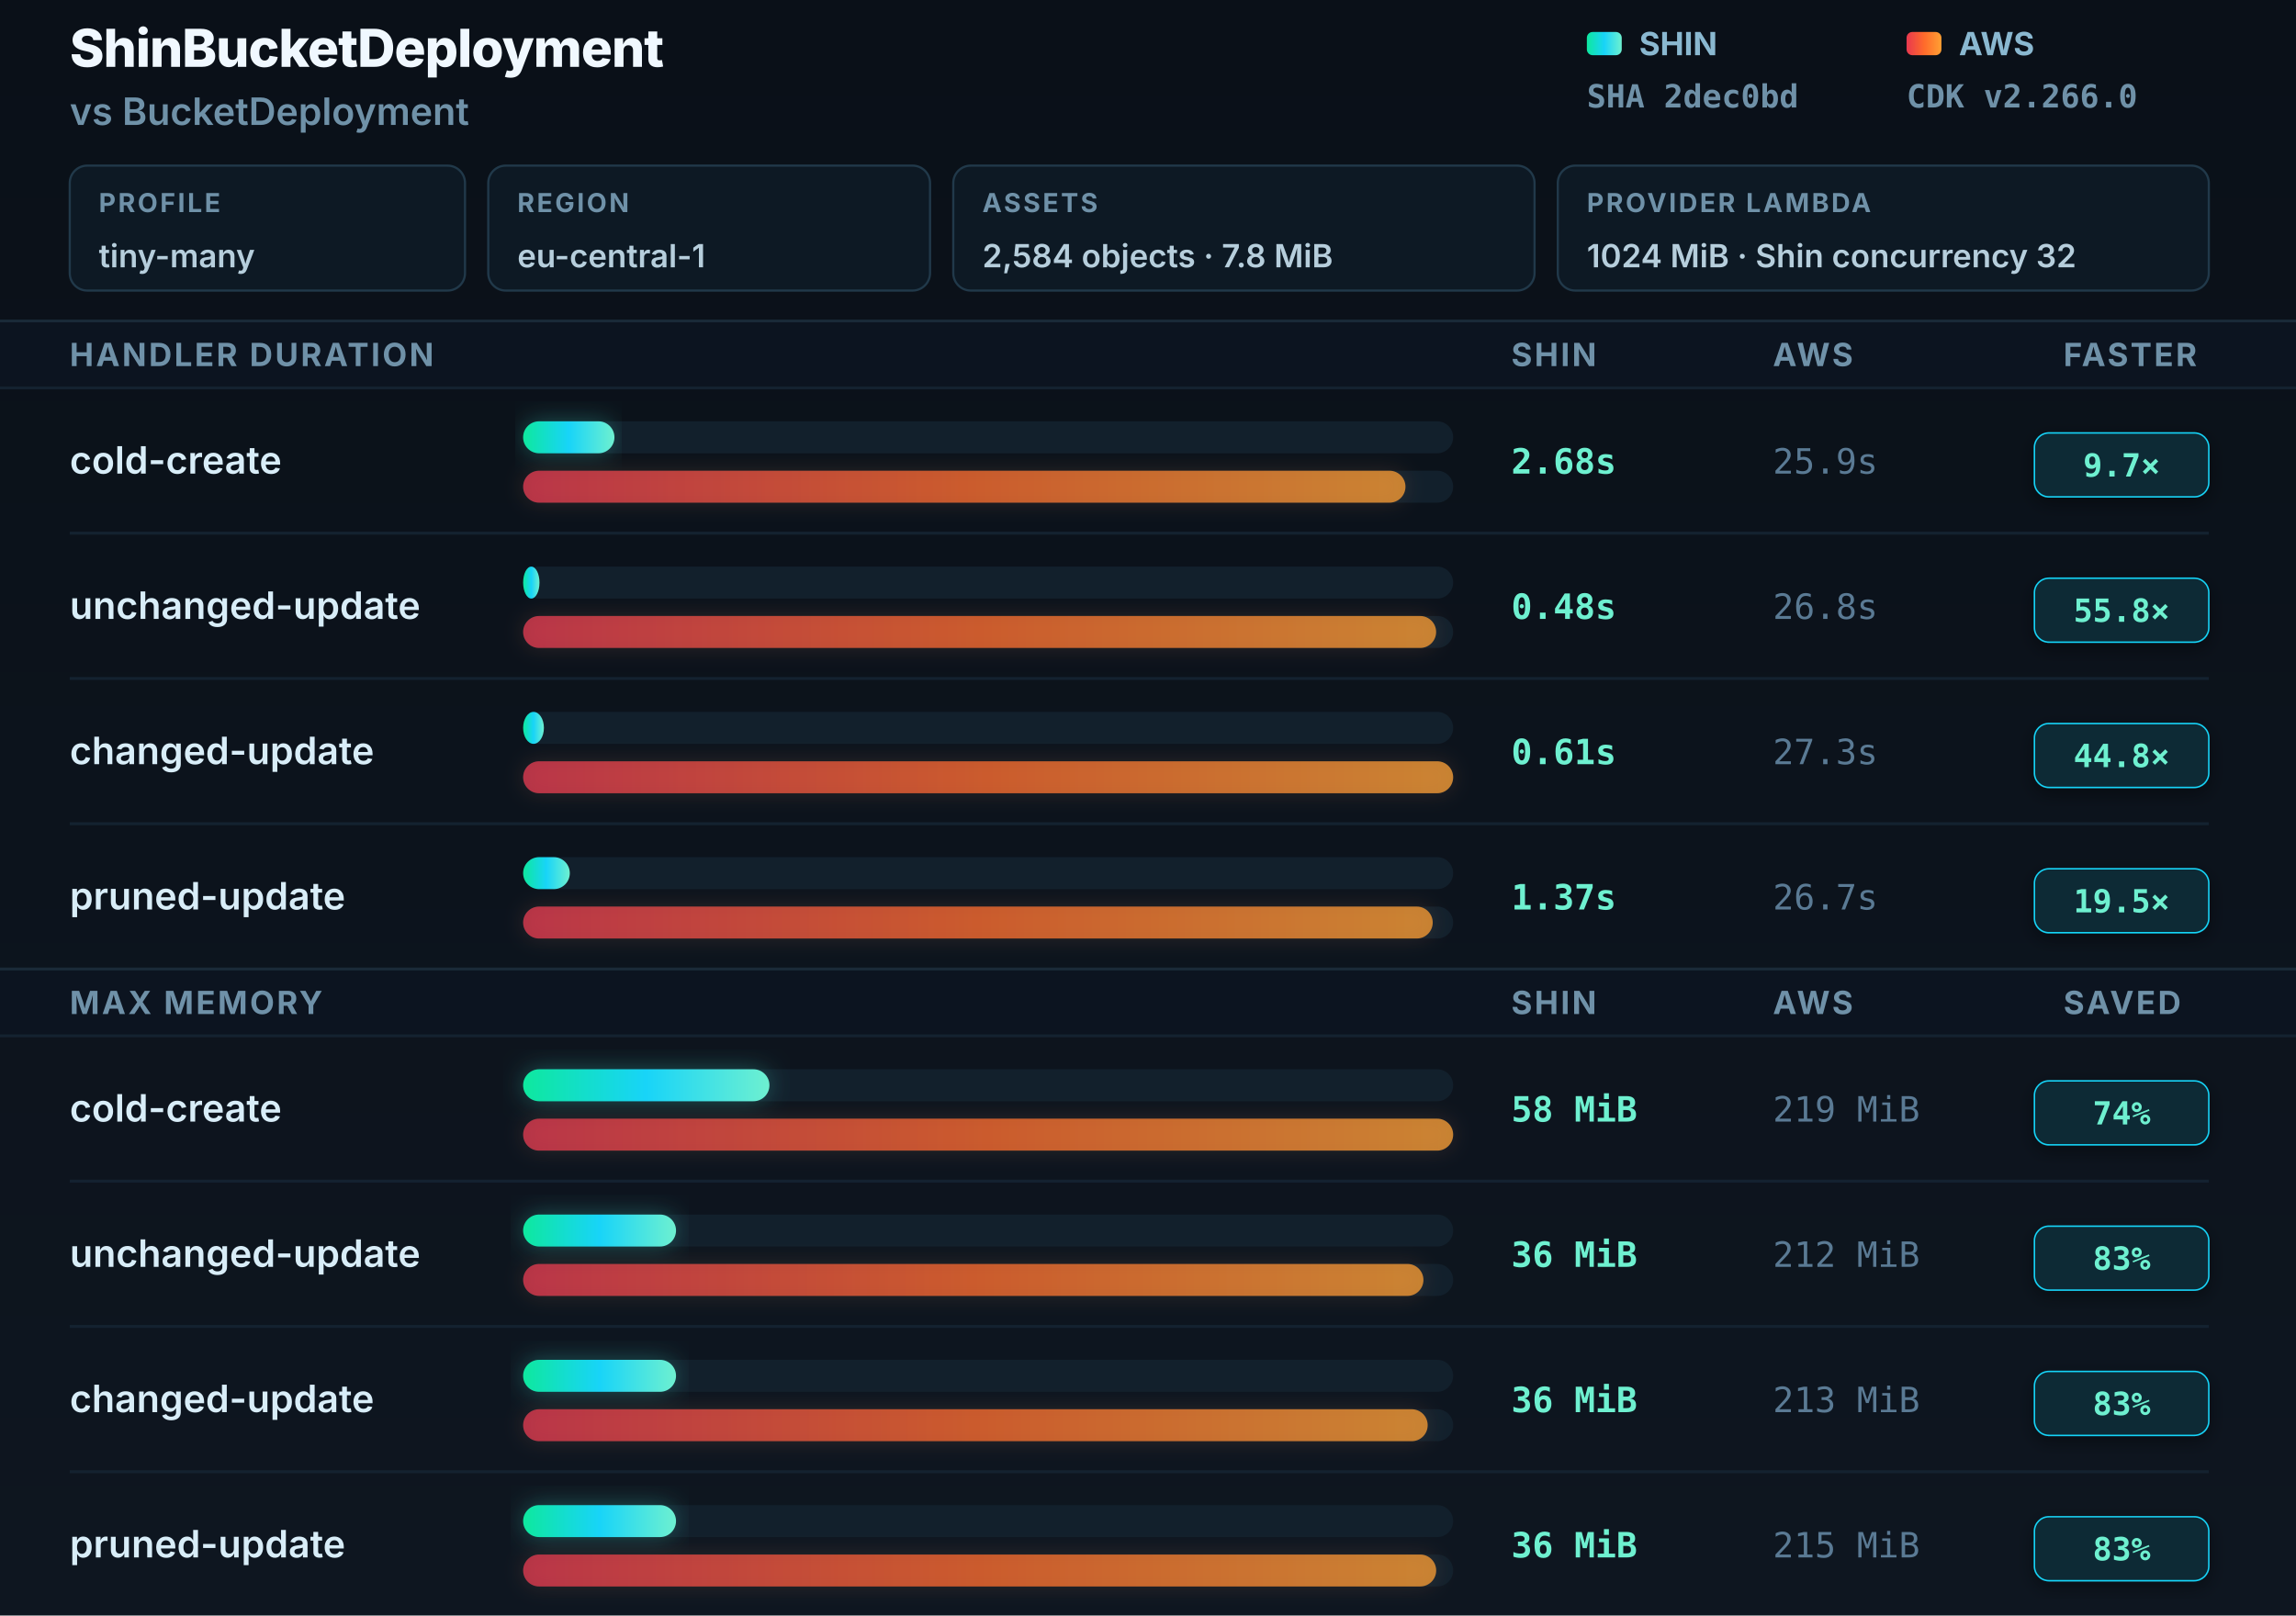
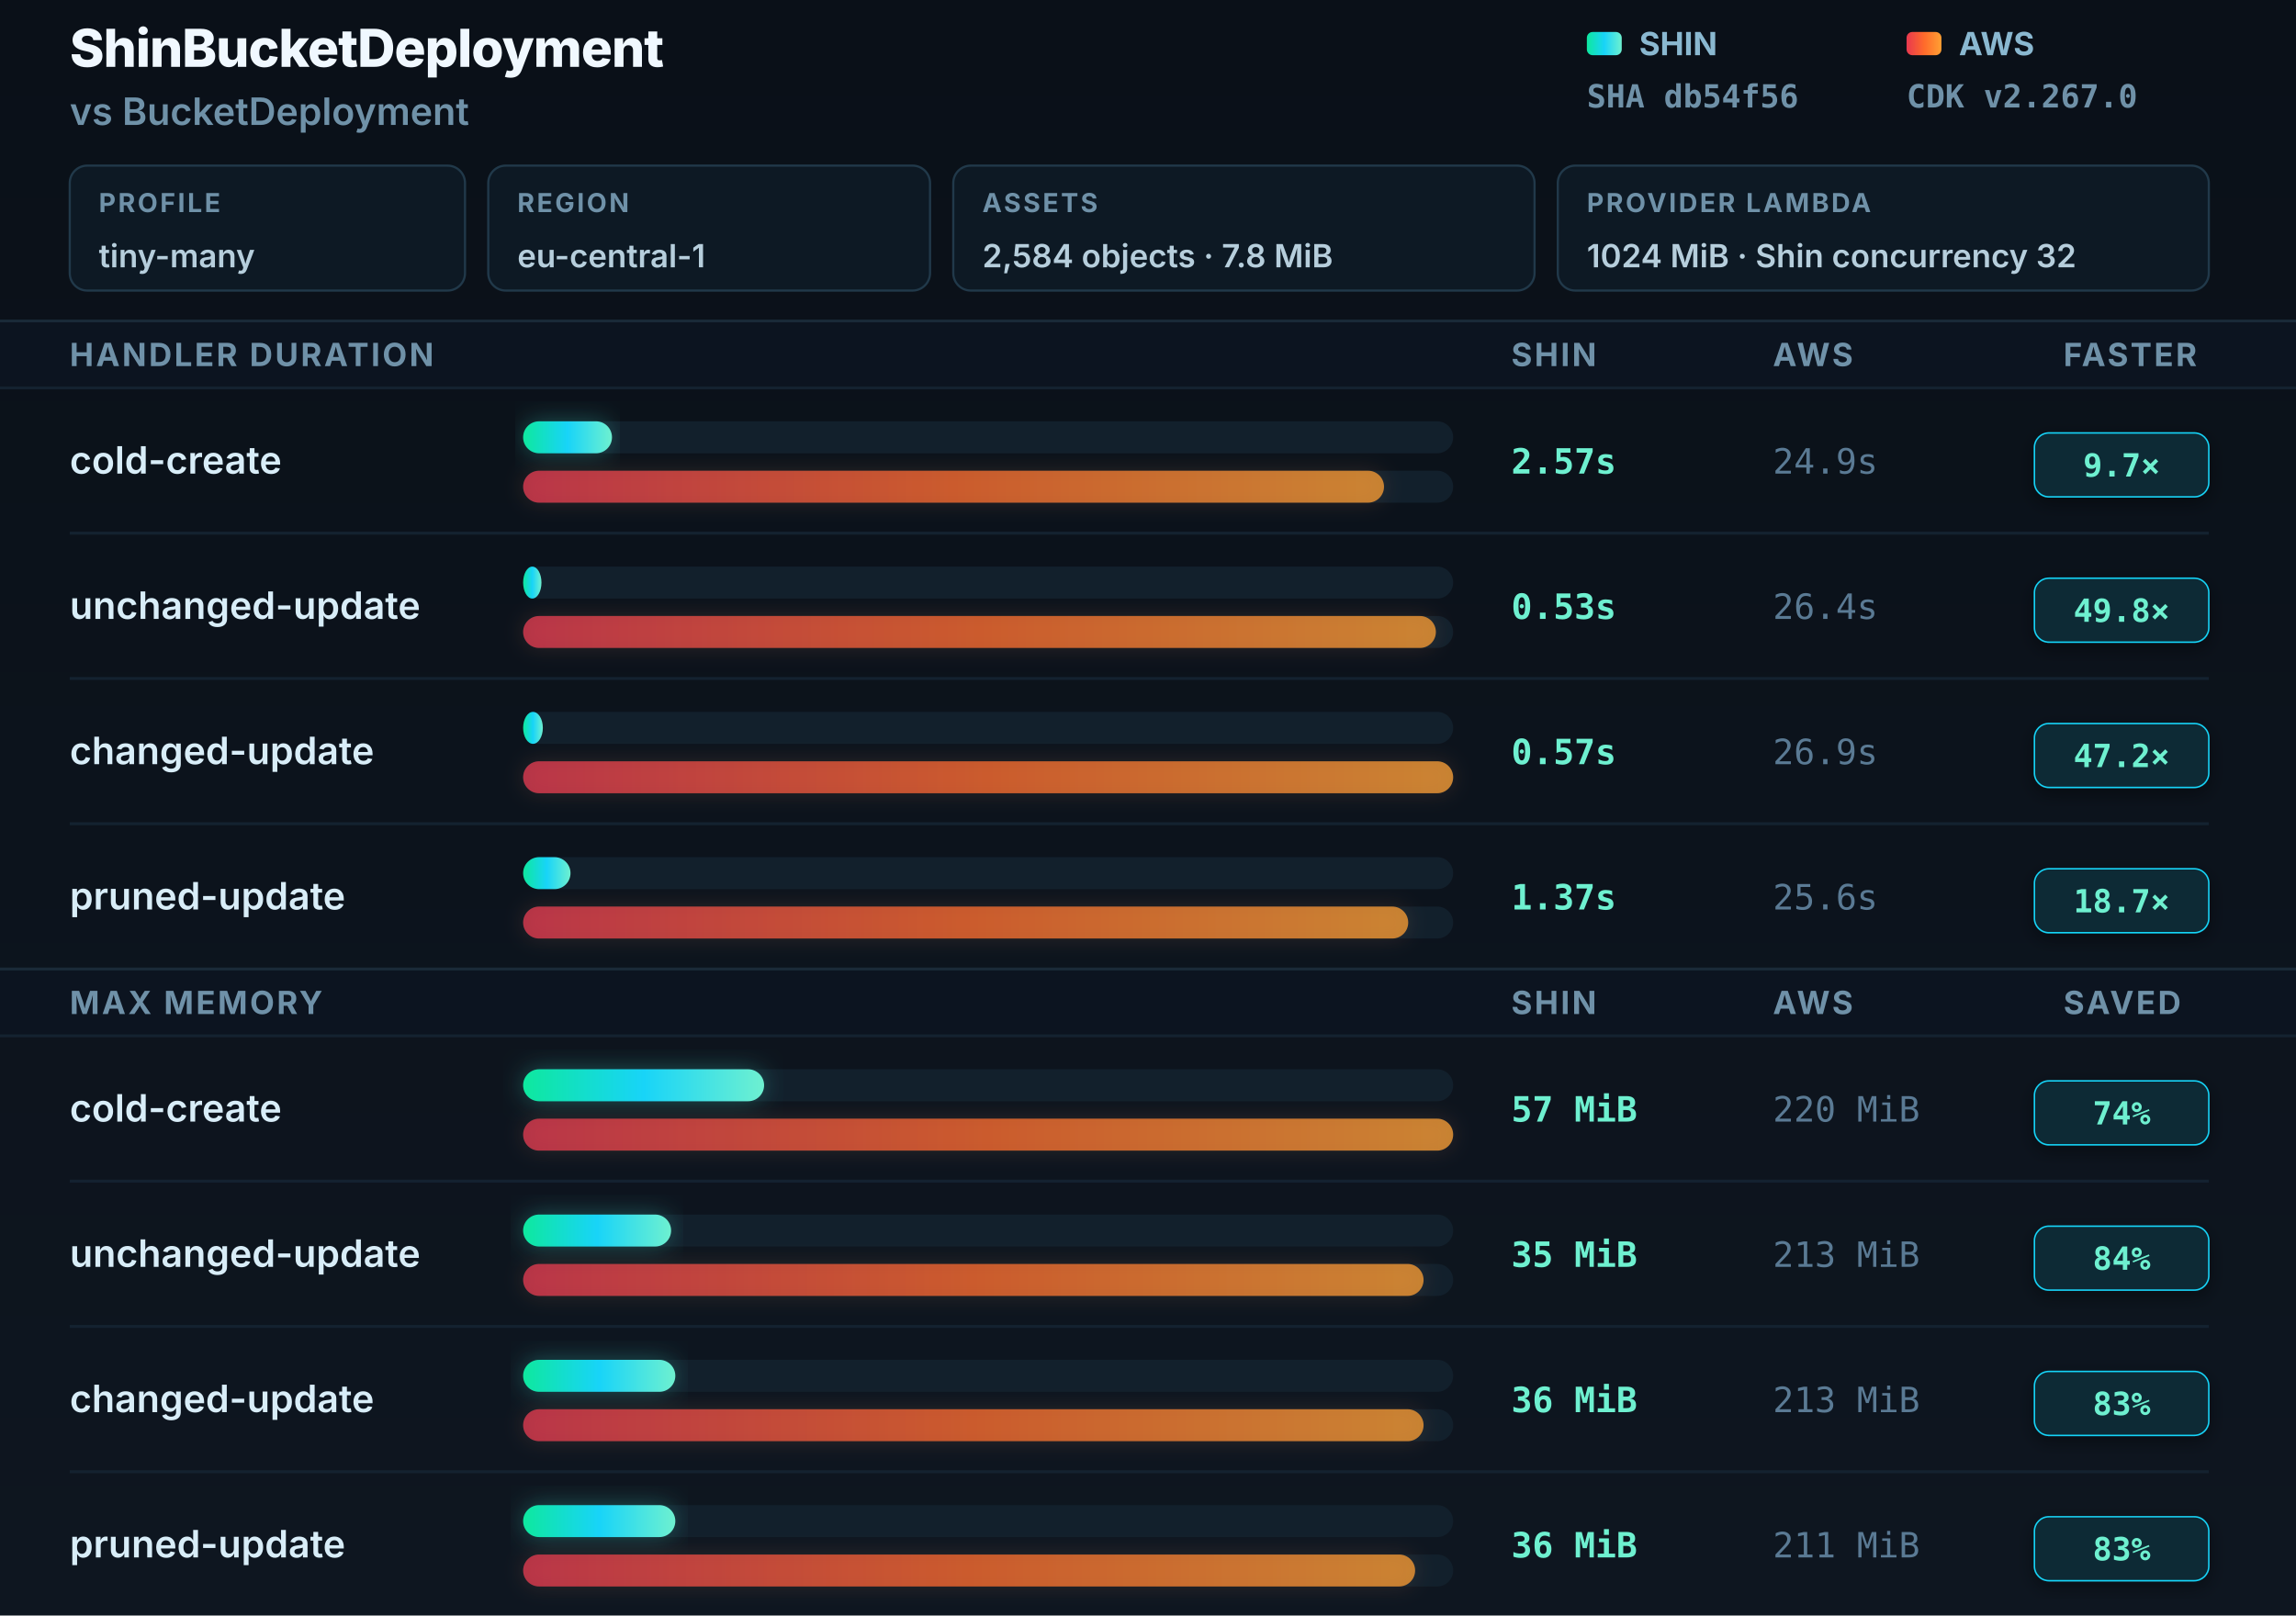
<svg xmlns="http://www.w3.org/2000/svg" width="790" height="556" viewBox="0 0 790 556" role="img" aria-labelledby="title desc">
  <defs>
    <linearGradient id="shin" x1="0" y1="0" x2="1" y2="0">
      <stop offset="0" stop-color="#0ee89e" />
      <stop offset="0.5" stop-color="#18d4f8" />
      <stop offset="1" stop-color="#6ef0d0" />
    </linearGradient>
    <linearGradient id="aws" x1="0" y1="0" x2="1" y2="0">
      <stop offset="0" stop-color="#e8384f" />
      <stop offset="0.5" stop-color="#ff6a2b" />
      <stop offset="1" stop-color="#ffa033" />
    </linearGradient>
    <linearGradient id="bgGrad" x1="0" y1="0" x2="0" y2="1">
      <stop offset="0" stop-color="#0a1018" />
      <stop offset="1" stop-color="#0e1620" />
    </linearGradient>
    <filter id="gS" x="-8%" y="-60%" width="116%" height="220%">
      <feGaussianBlur in="SourceGraphic" stdDeviation="4" />
      <feColorMatrix type="matrix" values="0 0 0 0 0.06 0 0 0 0 0.85 0 0 0 0 0.7 0 0 0 0.6 0" />
    </filter>
    <filter id="gA" x="-8%" y="-60%" width="116%" height="220%">
      <feGaussianBlur in="SourceGraphic" stdDeviation="3.5" />
      <feColorMatrix type="matrix" values="0 0 0 0 0.95 0 0 0 0 0.35 0 0 0 0 0.15 0 0 0 0.4 0" />
    </filter>
    <filter id="badgeShadow" x="-20%" y="-30%" width="140%" height="160%">
      <feDropShadow dx="0" dy="2" stdDeviation="3" flood-color="#000" flood-opacity="0.4" />
    </filter>
  </defs>
  <rect width="790" height="556" fill="url(#bgGrad)" />
  <text x="24" y="23" font-family="Inter, -apple-system, sans-serif" font-size="18" font-weight="800" fill="#f0f8ff" letter-spacing="-0.3">ShinBucketDeployment</text>
  <text x="24" y="43" font-family="Inter, -apple-system, sans-serif" font-size="13" font-weight="600" fill="#6f91a8">vs BucketDeployment</text>
  <rect x="24" y="57" width="136" height="43" rx="6" fill="#0d1924" stroke="#21394a" stroke-width="0.75" />
  <text x="34" y="73" font-family="Inter, -apple-system, sans-serif" font-size="9" font-weight="700" fill="#6f91a8" letter-spacing="0.8">PROFILE</text>
  <text x="34" y="92" font-family="Inter, -apple-system, sans-serif" font-size="11" font-weight="600" fill="#b6cedc">tiny-many</text>
  <rect x="168" y="57" width="152" height="43" rx="6" fill="#0d1924" stroke="#21394a" stroke-width="0.75" />
  <text x="178" y="73" font-family="Inter, -apple-system, sans-serif" font-size="9" font-weight="700" fill="#6f91a8" letter-spacing="0.8">REGION</text>
  <text x="178" y="92" font-family="Inter, -apple-system, sans-serif" font-size="11" font-weight="600" fill="#b6cedc">eu-central-1</text>
  <rect x="328" y="57" width="200" height="43" rx="6" fill="#0d1924" stroke="#21394a" stroke-width="0.75" />
  <text x="338" y="73" font-family="Inter, -apple-system, sans-serif" font-size="9" font-weight="700" fill="#6f91a8" letter-spacing="0.8">ASSETS</text>
  <text x="338" y="92" font-family="Inter, -apple-system, sans-serif" font-size="11" font-weight="600" fill="#b6cedc">2,584 objects · 7.8 MiB</text>
  <rect x="536" y="57" width="224" height="43" rx="6" fill="#0d1924" stroke="#21394a" stroke-width="0.75" />
  <text x="546" y="73" font-family="Inter, -apple-system, sans-serif" font-size="9" font-weight="700" fill="#6f91a8" letter-spacing="0.8">PROVIDER LAMBDA</text>
  <text x="546" y="92" font-family="Inter, -apple-system, sans-serif" font-size="11" font-weight="600" fill="#b6cedc">1024 MiB · Shin concurrency 32</text>
  <rect x="546" y="11" width="12" height="8" rx="2" fill="url(#shin)" />
  <text x="564" y="19" font-family="Inter, -apple-system, sans-serif" font-size="11" font-weight="700" fill="#8ab8d0">SHIN</text>
-   <text x="546" y="37" font-family="JetBrains Mono, monospace" font-size="11" font-weight="600" fill="#6f91a8">SHA 2dec0bd</text>
+   <text x="546" y="37" font-family="JetBrains Mono, monospace" font-size="11" font-weight="600" fill="#6f91a8">SHA db54f56</text>
  <rect x="656" y="11" width="12" height="8" rx="2" fill="url(#aws)" />
  <text x="674" y="19" font-family="Inter, -apple-system, sans-serif" font-size="11" font-weight="700" fill="#8ab8d0">AWS</text>
-   <text x="656" y="37" font-family="JetBrains Mono, monospace" font-size="11" font-weight="600" fill="#6f91a8">CDK v2.266.0</text>
+   <text x="656" y="37" font-family="JetBrains Mono, monospace" font-size="11" font-weight="600" fill="#6f91a8">CDK v2.267.0</text>
  <rect x="0" y="110" width="790" height="1" fill="#1a2a38" />
  <rect y="111" width="790" height="22" fill="#0c1420" />
  <text x="24" y="126" font-family="Inter, -apple-system, sans-serif" font-size="11" font-weight="700" fill="#6f91a8" letter-spacing="0.8">HANDLER DURATION</text>
  <text x="520" y="126" font-family="Inter, -apple-system, sans-serif" font-size="11" font-weight="700" fill="#6f91a8" letter-spacing="0.8">SHIN</text>
  <text x="610" y="126" font-family="Inter, -apple-system, sans-serif" font-size="11" font-weight="700" fill="#6f91a8" letter-spacing="0.8">AWS</text>
  <text x="710" y="126" font-family="Inter, -apple-system, sans-serif" font-size="11" font-weight="700" fill="#6f91a8" letter-spacing="0.8">FASTER</text>
  <rect x="0" y="133" width="790" height="1" fill="#142230" />
  <text x="24" y="163" font-family="Inter, -apple-system, sans-serif" font-size="13" font-weight="600" fill="#d8edf8">cold-create</text>
  <rect x="180" y="145" width="320" height="11" rx="5.5" fill="#12202c" />
-   <rect x="180" y="145" width="31.414" height="11" rx="5.5" fill="url(#shin)" filter="url(#gS)" opacity="0.5" />
-   <rect x="180" y="145" width="31.414" height="11" rx="5.5" fill="url(#shin)" />
+   <rect x="180" y="145" width="30.572" height="11" rx="5.5" fill="url(#shin)" filter="url(#gS)" opacity="0.5" />
+   <rect x="180" y="145" width="30.572" height="11" rx="5.5" fill="url(#shin)" />
  <rect x="180" y="162" width="320" height="11" rx="5.5" fill="#12202c" />
-   <rect x="180" y="162" width="303.59" height="11" rx="5.5" fill="url(#aws)" filter="url(#gA)" opacity="0.35" />
-   <rect x="180" y="162" width="303.59" height="11" rx="5.5" fill="url(#aws)" opacity="0.75" />
-   <text x="520" y="163" font-family="JetBrains Mono, monospace" font-size="12" font-weight="700" fill="#6ef0d0">2.68s</text>
-   <text x="610" y="163" font-family="JetBrains Mono, monospace" font-size="12" font-weight="400" fill="#5a7a94">25.9s</text>
+   <rect x="180" y="162" width="296.208" height="11" rx="5.5" fill="url(#aws)" filter="url(#gA)" opacity="0.35" />
+   <rect x="180" y="162" width="296.208" height="11" rx="5.5" fill="url(#aws)" opacity="0.75" />
+   <text x="520" y="163" font-family="JetBrains Mono, monospace" font-size="12" font-weight="700" fill="#6ef0d0">2.57s</text>
+   <text x="610" y="163" font-family="JetBrains Mono, monospace" font-size="12" font-weight="400" fill="#5a7a94">24.9s</text>
  <rect x="700" y="149" width="60" height="22" rx="5" fill="#082b35" stroke="#18d4f8" stroke-width="0.5" filter="url(#badgeShadow)" />
  <text x="730" y="164" text-anchor="middle" font-family="JetBrains Mono, monospace" font-size="11" font-weight="800" fill="#6ef0d0">9.7×</text>
  <rect x="24" y="183" width="736" height="1" fill="#142230" />
  <text x="24" y="213" font-family="Inter, -apple-system, sans-serif" font-size="13" font-weight="600" fill="#d8edf8">unchanged-update</text>
  <rect x="180" y="195" width="320" height="11" rx="5.5" fill="#12202c" />
-   <rect x="180" y="195" width="5.626" height="11" rx="5.5" fill="url(#shin)" />
+   <rect x="180" y="195" width="6.305" height="11" rx="5.5" fill="url(#shin)" />
  <rect x="180" y="212" width="320" height="11" rx="5.5" fill="#12202c" />
-   <rect x="180" y="212" width="314.139" height="11" rx="5.5" fill="url(#aws)" filter="url(#gA)" opacity="0.35" />
-   <rect x="180" y="212" width="314.139" height="11" rx="5.5" fill="url(#aws)" opacity="0.75" />
-   <text x="520" y="213" font-family="JetBrains Mono, monospace" font-size="12" font-weight="700" fill="#6ef0d0">0.48s</text>
-   <text x="610" y="213" font-family="JetBrains Mono, monospace" font-size="12" font-weight="400" fill="#5a7a94">26.8s</text>
+   <rect x="180" y="212" width="314.052" height="11" rx="5.5" fill="url(#aws)" filter="url(#gA)" opacity="0.35" />
+   <rect x="180" y="212" width="314.052" height="11" rx="5.5" fill="url(#aws)" opacity="0.75" />
+   <text x="520" y="213" font-family="JetBrains Mono, monospace" font-size="12" font-weight="700" fill="#6ef0d0">0.53s</text>
+   <text x="610" y="213" font-family="JetBrains Mono, monospace" font-size="12" font-weight="400" fill="#5a7a94">26.4s</text>
  <rect x="700" y="199" width="60" height="22" rx="5" fill="#082b35" stroke="#18d4f8" stroke-width="0.5" filter="url(#badgeShadow)" />
-   <text x="730" y="214" text-anchor="middle" font-family="JetBrains Mono, monospace" font-size="11" font-weight="800" fill="#6ef0d0">55.8×</text>
+   <text x="730" y="214" text-anchor="middle" font-family="JetBrains Mono, monospace" font-size="11" font-weight="800" fill="#6ef0d0">49.8×</text>
  <rect x="24" y="233" width="736" height="1" fill="#142230" />
  <text x="24" y="263" font-family="Inter, -apple-system, sans-serif" font-size="13" font-weight="600" fill="#d8edf8">changed-update</text>
  <rect x="180" y="245" width="320" height="11" rx="5.5" fill="#12202c" />
-   <rect x="180" y="245" width="7.15" height="11" rx="5.5" fill="url(#shin)" />
+   <rect x="180" y="245" width="6.781" height="11" rx="5.5" fill="url(#shin)" />
  <rect x="180" y="262" width="320" height="11" rx="5.5" fill="#12202c" />
  <rect x="180" y="262" width="320" height="11" rx="5.5" fill="url(#aws)" filter="url(#gA)" opacity="0.35" />
  <rect x="180" y="262" width="320" height="11" rx="5.5" fill="url(#aws)" opacity="0.75" />
-   <text x="520" y="263" font-family="JetBrains Mono, monospace" font-size="12" font-weight="700" fill="#6ef0d0">0.61s</text>
-   <text x="610" y="263" font-family="JetBrains Mono, monospace" font-size="12" font-weight="400" fill="#5a7a94">27.3s</text>
+   <text x="520" y="263" font-family="JetBrains Mono, monospace" font-size="12" font-weight="700" fill="#6ef0d0">0.57s</text>
+   <text x="610" y="263" font-family="JetBrains Mono, monospace" font-size="12" font-weight="400" fill="#5a7a94">26.9s</text>
  <rect x="700" y="249" width="60" height="22" rx="5" fill="#082b35" stroke="#18d4f8" stroke-width="0.5" filter="url(#badgeShadow)" />
-   <text x="730" y="264" text-anchor="middle" font-family="JetBrains Mono, monospace" font-size="11" font-weight="800" fill="#6ef0d0">44.8×</text>
+   <text x="730" y="264" text-anchor="middle" font-family="JetBrains Mono, monospace" font-size="11" font-weight="800" fill="#6ef0d0">47.2×</text>
  <rect x="24" y="283" width="736" height="1" fill="#142230" />
  <text x="24" y="313" font-family="Inter, -apple-system, sans-serif" font-size="13" font-weight="600" fill="#d8edf8">pruned-update</text>
  <rect x="180" y="295" width="320" height="11" rx="5.5" fill="#12202c" />
-   <rect x="180" y="295" width="16.059" height="11" rx="5.5" fill="url(#shin)" />
+   <rect x="180" y="295" width="16.297" height="11" rx="5.5" fill="url(#shin)" />
  <rect x="180" y="312" width="320" height="11" rx="5.5" fill="#12202c" />
-   <rect x="180" y="312" width="312.967" height="11" rx="5.5" fill="url(#aws)" filter="url(#gA)" opacity="0.35" />
-   <rect x="180" y="312" width="312.967" height="11" rx="5.5" fill="url(#aws)" opacity="0.75" />
+   <rect x="180" y="312" width="304.535" height="11" rx="5.5" fill="url(#aws)" filter="url(#gA)" opacity="0.35" />
+   <rect x="180" y="312" width="304.535" height="11" rx="5.5" fill="url(#aws)" opacity="0.75" />
  <text x="520" y="313" font-family="JetBrains Mono, monospace" font-size="12" font-weight="700" fill="#6ef0d0">1.37s</text>
-   <text x="610" y="313" font-family="JetBrains Mono, monospace" font-size="12" font-weight="400" fill="#5a7a94">26.7s</text>
+   <text x="610" y="313" font-family="JetBrains Mono, monospace" font-size="12" font-weight="400" fill="#5a7a94">25.6s</text>
  <rect x="700" y="299" width="60" height="22" rx="5" fill="#082b35" stroke="#18d4f8" stroke-width="0.5" filter="url(#badgeShadow)" />
-   <text x="730" y="314" text-anchor="middle" font-family="JetBrains Mono, monospace" font-size="11" font-weight="800" fill="#6ef0d0">19.5×</text>
+   <text x="730" y="314" text-anchor="middle" font-family="JetBrains Mono, monospace" font-size="11" font-weight="800" fill="#6ef0d0">18.7×</text>
  <rect x="0" y="333" width="790" height="1" fill="#1a2a38" />
  <rect y="334" width="790" height="22" fill="#0c1420" />
  <text x="24" y="349" font-family="Inter, -apple-system, sans-serif" font-size="11" font-weight="700" fill="#6f91a8" letter-spacing="0.8">MAX MEMORY</text>
  <text x="520" y="349" font-family="Inter, -apple-system, sans-serif" font-size="11" font-weight="700" fill="#6f91a8" letter-spacing="0.8">SHIN</text>
  <text x="610" y="349" font-family="Inter, -apple-system, sans-serif" font-size="11" font-weight="700" fill="#6f91a8" letter-spacing="0.8">AWS</text>
  <text x="710" y="349" font-family="Inter, -apple-system, sans-serif" font-size="11" font-weight="700" fill="#6f91a8" letter-spacing="0.8">SAVED</text>
  <rect x="0" y="356" width="790" height="1" fill="#142230" />
  <text x="24" y="386" font-family="Inter, -apple-system, sans-serif" font-size="13" font-weight="600" fill="#d8edf8">cold-create</text>
  <rect x="180" y="368" width="320" height="11" rx="5.5" fill="#12202c" />
-   <rect x="180" y="368" width="84.749" height="11" rx="5.5" fill="url(#shin)" filter="url(#gS)" opacity="0.5" />
-   <rect x="180" y="368" width="84.749" height="11" rx="5.5" fill="url(#shin)" />
+   <rect x="180" y="368" width="82.909" height="11" rx="5.5" fill="url(#shin)" filter="url(#gS)" opacity="0.5" />
+   <rect x="180" y="368" width="82.909" height="11" rx="5.5" fill="url(#shin)" />
  <rect x="180" y="385" width="320" height="11" rx="5.5" fill="#12202c" />
  <rect x="180" y="385" width="320" height="11" rx="5.5" fill="url(#aws)" filter="url(#gA)" opacity="0.35" />
  <rect x="180" y="385" width="320" height="11" rx="5.5" fill="url(#aws)" opacity="0.75" />
-   <text x="520" y="386" font-family="JetBrains Mono, monospace" font-size="12" font-weight="700" fill="#6ef0d0">58 MiB</text>
-   <text x="610" y="386" font-family="JetBrains Mono, monospace" font-size="12" font-weight="400" fill="#5a7a94">219 MiB</text>
+   <text x="520" y="386" font-family="JetBrains Mono, monospace" font-size="12" font-weight="700" fill="#6ef0d0">57 MiB</text>
+   <text x="610" y="386" font-family="JetBrains Mono, monospace" font-size="12" font-weight="400" fill="#5a7a94">220 MiB</text>
  <rect x="700" y="372" width="60" height="22" rx="5" fill="#082b35" stroke="#18d4f8" stroke-width="0.5" filter="url(#badgeShadow)" />
  <text x="730" y="387" text-anchor="middle" font-family="JetBrains Mono, monospace" font-size="11" font-weight="800" fill="#6ef0d0">74%</text>
  <rect x="24" y="406" width="736" height="1" fill="#142230" />
  <text x="24" y="436" font-family="Inter, -apple-system, sans-serif" font-size="13" font-weight="600" fill="#d8edf8">unchanged-update</text>
  <rect x="180" y="418" width="320" height="11" rx="5.5" fill="#12202c" />
-   <rect x="180" y="418" width="52.603" height="11" rx="5.5" fill="url(#shin)" filter="url(#gS)" opacity="0.5" />
-   <rect x="180" y="418" width="52.603" height="11" rx="5.5" fill="url(#shin)" />
+   <rect x="180" y="418" width="50.909" height="11" rx="5.5" fill="url(#shin)" filter="url(#gS)" opacity="0.5" />
+   <rect x="180" y="418" width="50.909" height="11" rx="5.5" fill="url(#shin)" />
  <rect x="180" y="435" width="320" height="11" rx="5.5" fill="#12202c" />
-   <rect x="180" y="435" width="309.772" height="11" rx="5.5" fill="url(#aws)" filter="url(#gA)" opacity="0.35" />
-   <rect x="180" y="435" width="309.772" height="11" rx="5.5" fill="url(#aws)" opacity="0.75" />
-   <text x="520" y="436" font-family="JetBrains Mono, monospace" font-size="12" font-weight="700" fill="#6ef0d0">36 MiB</text>
-   <text x="610" y="436" font-family="JetBrains Mono, monospace" font-size="12" font-weight="400" fill="#5a7a94">212 MiB</text>
+   <rect x="180" y="435" width="309.818" height="11" rx="5.5" fill="url(#aws)" filter="url(#gA)" opacity="0.35" />
+   <rect x="180" y="435" width="309.818" height="11" rx="5.5" fill="url(#aws)" opacity="0.75" />
+   <text x="520" y="436" font-family="JetBrains Mono, monospace" font-size="12" font-weight="700" fill="#6ef0d0">35 MiB</text>
+   <text x="610" y="436" font-family="JetBrains Mono, monospace" font-size="12" font-weight="400" fill="#5a7a94">213 MiB</text>
  <rect x="700" y="422" width="60" height="22" rx="5" fill="#082b35" stroke="#18d4f8" stroke-width="0.5" filter="url(#badgeShadow)" />
-   <text x="730" y="437" text-anchor="middle" font-family="JetBrains Mono, monospace" font-size="11" font-weight="800" fill="#6ef0d0">83%</text>
+   <text x="730" y="437" text-anchor="middle" font-family="JetBrains Mono, monospace" font-size="11" font-weight="800" fill="#6ef0d0">84%</text>
  <rect x="24" y="456" width="736" height="1" fill="#142230" />
  <text x="24" y="486" font-family="Inter, -apple-system, sans-serif" font-size="13" font-weight="600" fill="#d8edf8">changed-update</text>
  <rect x="180" y="468" width="320" height="11" rx="5.5" fill="#12202c" />
-   <rect x="180" y="468" width="52.603" height="11" rx="5.5" fill="url(#shin)" filter="url(#gS)" opacity="0.5" />
-   <rect x="180" y="468" width="52.603" height="11" rx="5.5" fill="url(#shin)" />
+   <rect x="180" y="468" width="52.364" height="11" rx="5.5" fill="url(#shin)" filter="url(#gS)" opacity="0.5" />
+   <rect x="180" y="468" width="52.364" height="11" rx="5.5" fill="url(#shin)" />
  <rect x="180" y="485" width="320" height="11" rx="5.5" fill="#12202c" />
-   <rect x="180" y="485" width="311.233" height="11" rx="5.5" fill="url(#aws)" filter="url(#gA)" opacity="0.35" />
-   <rect x="180" y="485" width="311.233" height="11" rx="5.5" fill="url(#aws)" opacity="0.75" />
+   <rect x="180" y="485" width="309.818" height="11" rx="5.5" fill="url(#aws)" filter="url(#gA)" opacity="0.35" />
+   <rect x="180" y="485" width="309.818" height="11" rx="5.5" fill="url(#aws)" opacity="0.75" />
  <text x="520" y="486" font-family="JetBrains Mono, monospace" font-size="12" font-weight="700" fill="#6ef0d0">36 MiB</text>
  <text x="610" y="486" font-family="JetBrains Mono, monospace" font-size="12" font-weight="400" fill="#5a7a94">213 MiB</text>
  <rect x="700" y="472" width="60" height="22" rx="5" fill="#082b35" stroke="#18d4f8" stroke-width="0.5" filter="url(#badgeShadow)" />
  <text x="730" y="487" text-anchor="middle" font-family="JetBrains Mono, monospace" font-size="11" font-weight="800" fill="#6ef0d0">83%</text>
  <rect x="24" y="506" width="736" height="1" fill="#142230" />
  <text x="24" y="536" font-family="Inter, -apple-system, sans-serif" font-size="13" font-weight="600" fill="#d8edf8">pruned-update</text>
  <rect x="180" y="518" width="320" height="11" rx="5.5" fill="#12202c" />
-   <rect x="180" y="518" width="52.603" height="11" rx="5.5" fill="url(#shin)" filter="url(#gS)" opacity="0.5" />
-   <rect x="180" y="518" width="52.603" height="11" rx="5.5" fill="url(#shin)" />
+   <rect x="180" y="518" width="52.364" height="11" rx="5.5" fill="url(#shin)" filter="url(#gS)" opacity="0.5" />
+   <rect x="180" y="518" width="52.364" height="11" rx="5.5" fill="url(#shin)" />
  <rect x="180" y="535" width="320" height="11" rx="5.5" fill="#12202c" />
-   <rect x="180" y="535" width="314.155" height="11" rx="5.5" fill="url(#aws)" filter="url(#gA)" opacity="0.35" />
-   <rect x="180" y="535" width="314.155" height="11" rx="5.5" fill="url(#aws)" opacity="0.75" />
+   <rect x="180" y="535" width="306.909" height="11" rx="5.5" fill="url(#aws)" filter="url(#gA)" opacity="0.35" />
+   <rect x="180" y="535" width="306.909" height="11" rx="5.5" fill="url(#aws)" opacity="0.75" />
  <text x="520" y="536" font-family="JetBrains Mono, monospace" font-size="12" font-weight="700" fill="#6ef0d0">36 MiB</text>
-   <text x="610" y="536" font-family="JetBrains Mono, monospace" font-size="12" font-weight="400" fill="#5a7a94">215 MiB</text>
+   <text x="610" y="536" font-family="JetBrains Mono, monospace" font-size="12" font-weight="400" fill="#5a7a94">211 MiB</text>
  <rect x="700" y="522" width="60" height="22" rx="5" fill="#082b35" stroke="#18d4f8" stroke-width="0.5" filter="url(#badgeShadow)" />
  <text x="730" y="537" text-anchor="middle" font-family="JetBrains Mono, monospace" font-size="11" font-weight="800" fill="#6ef0d0">83%</text>
</svg>
